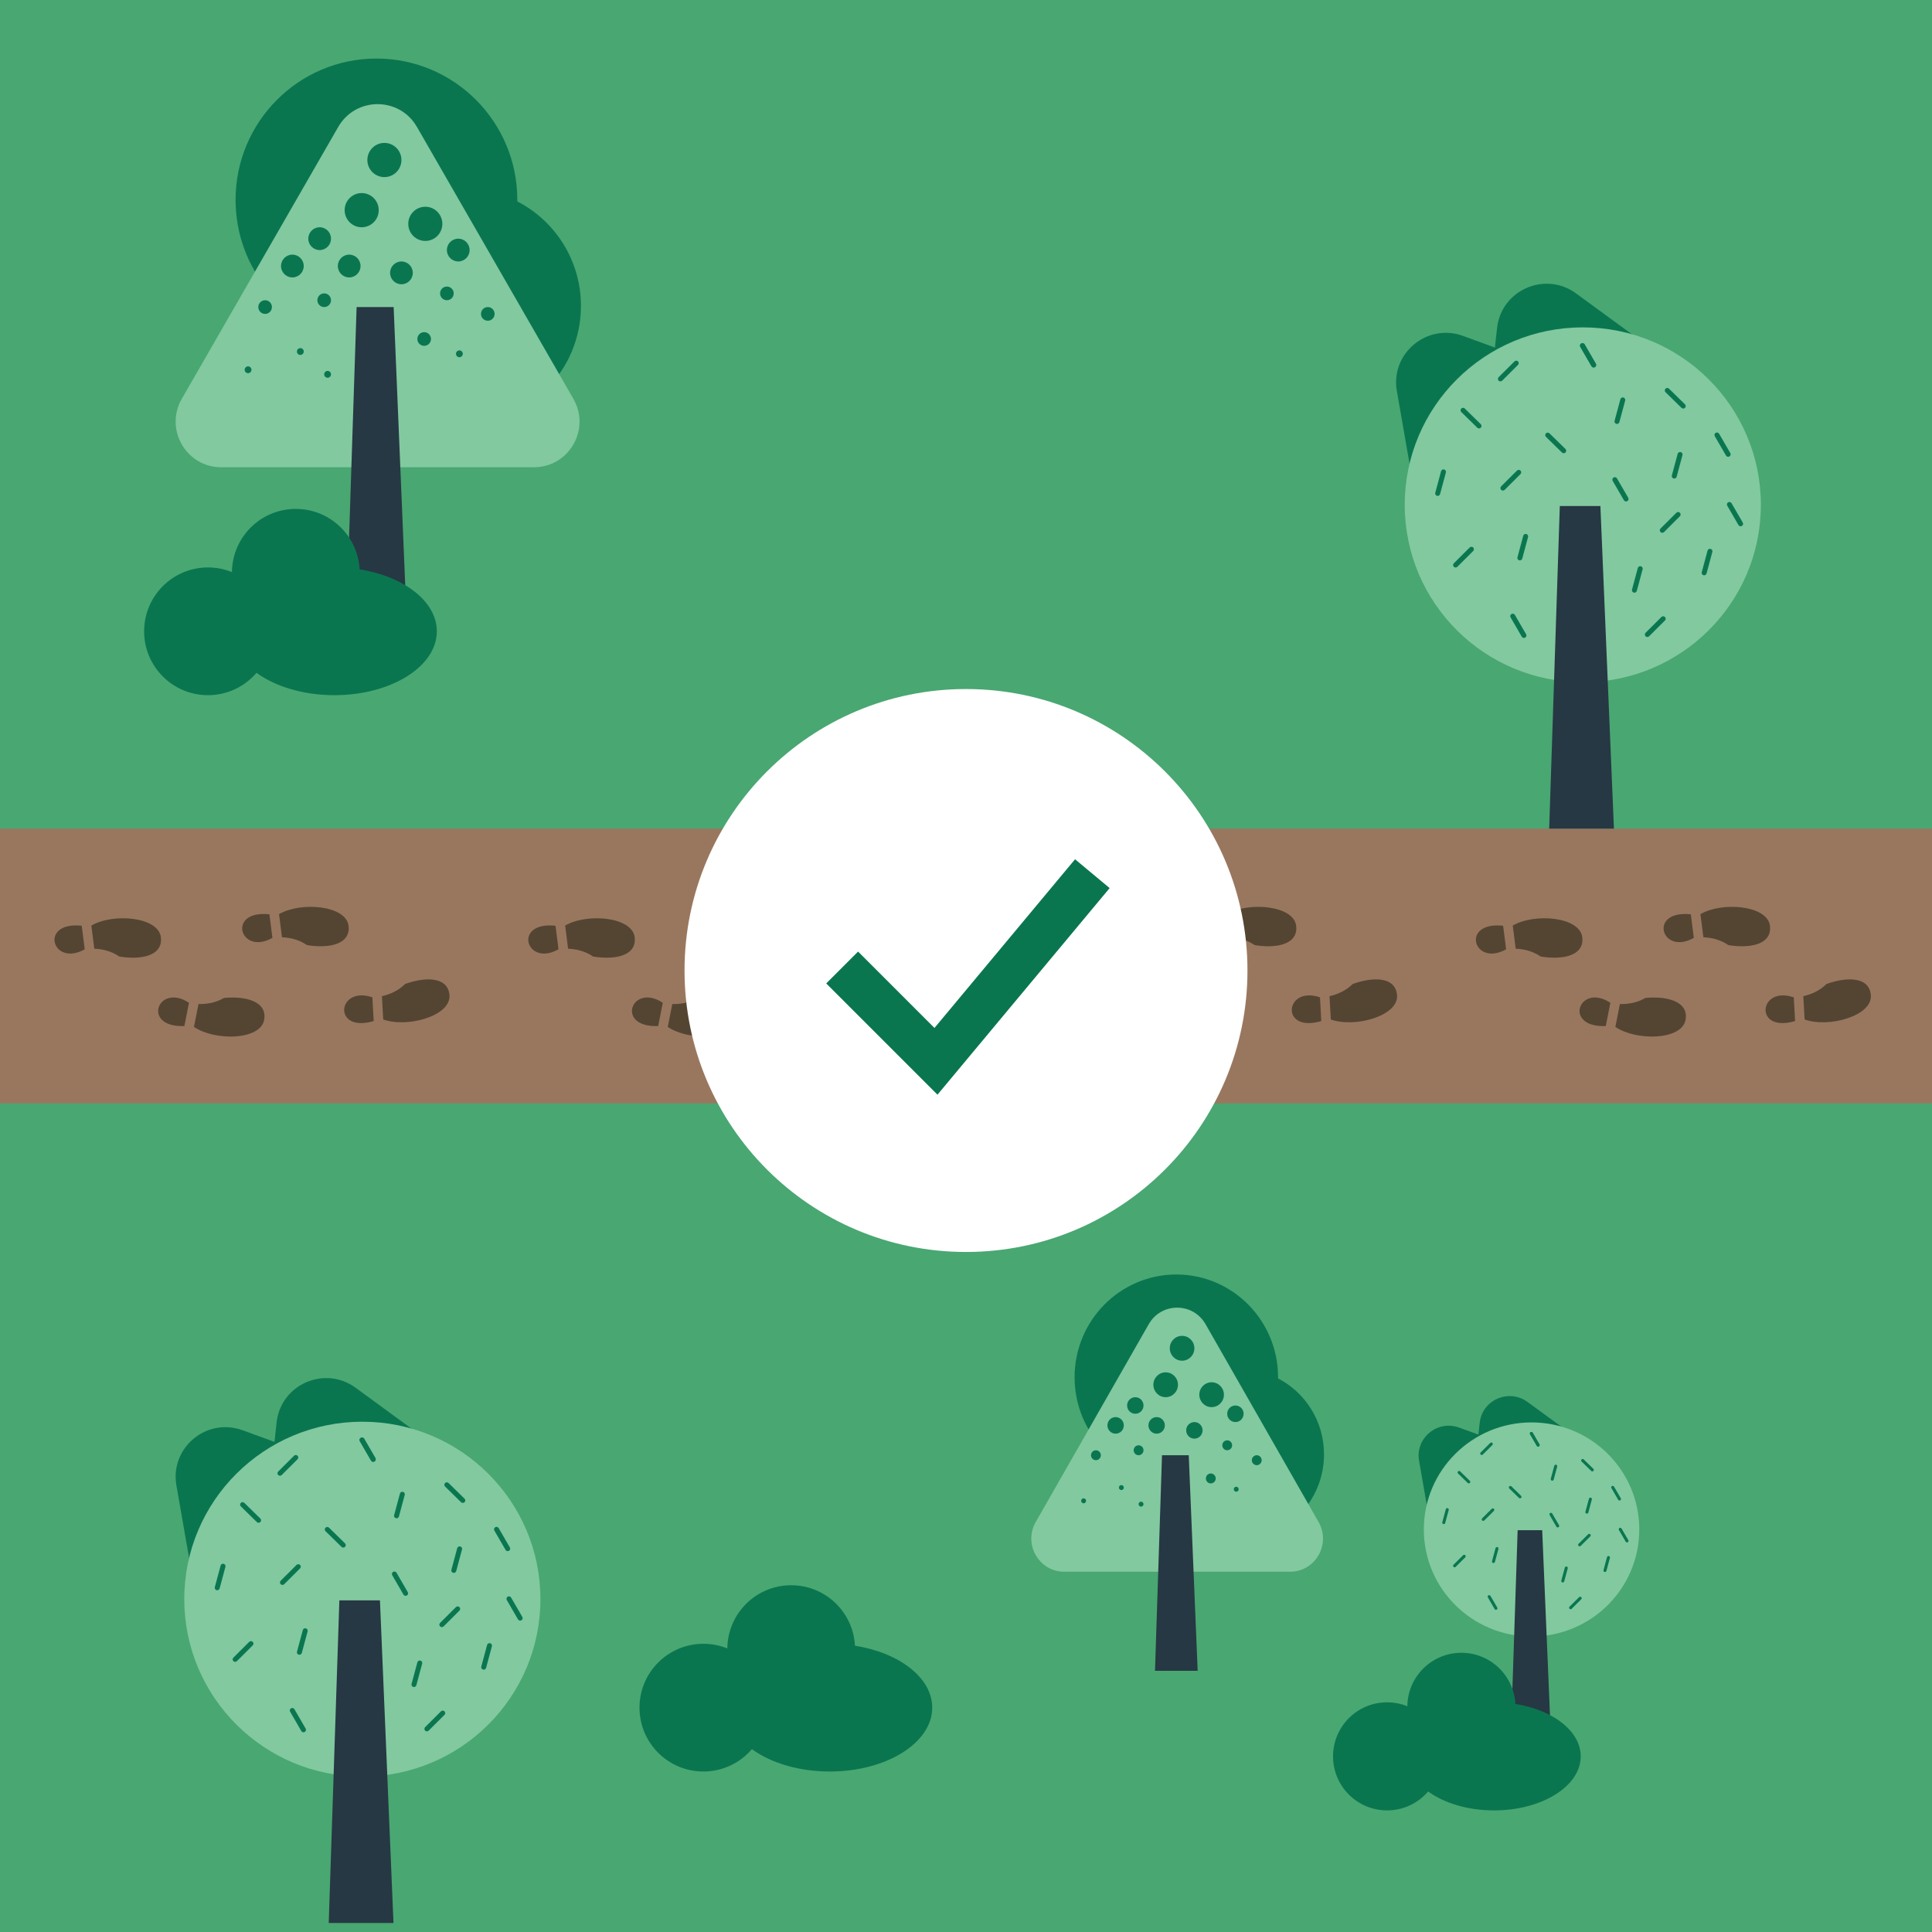
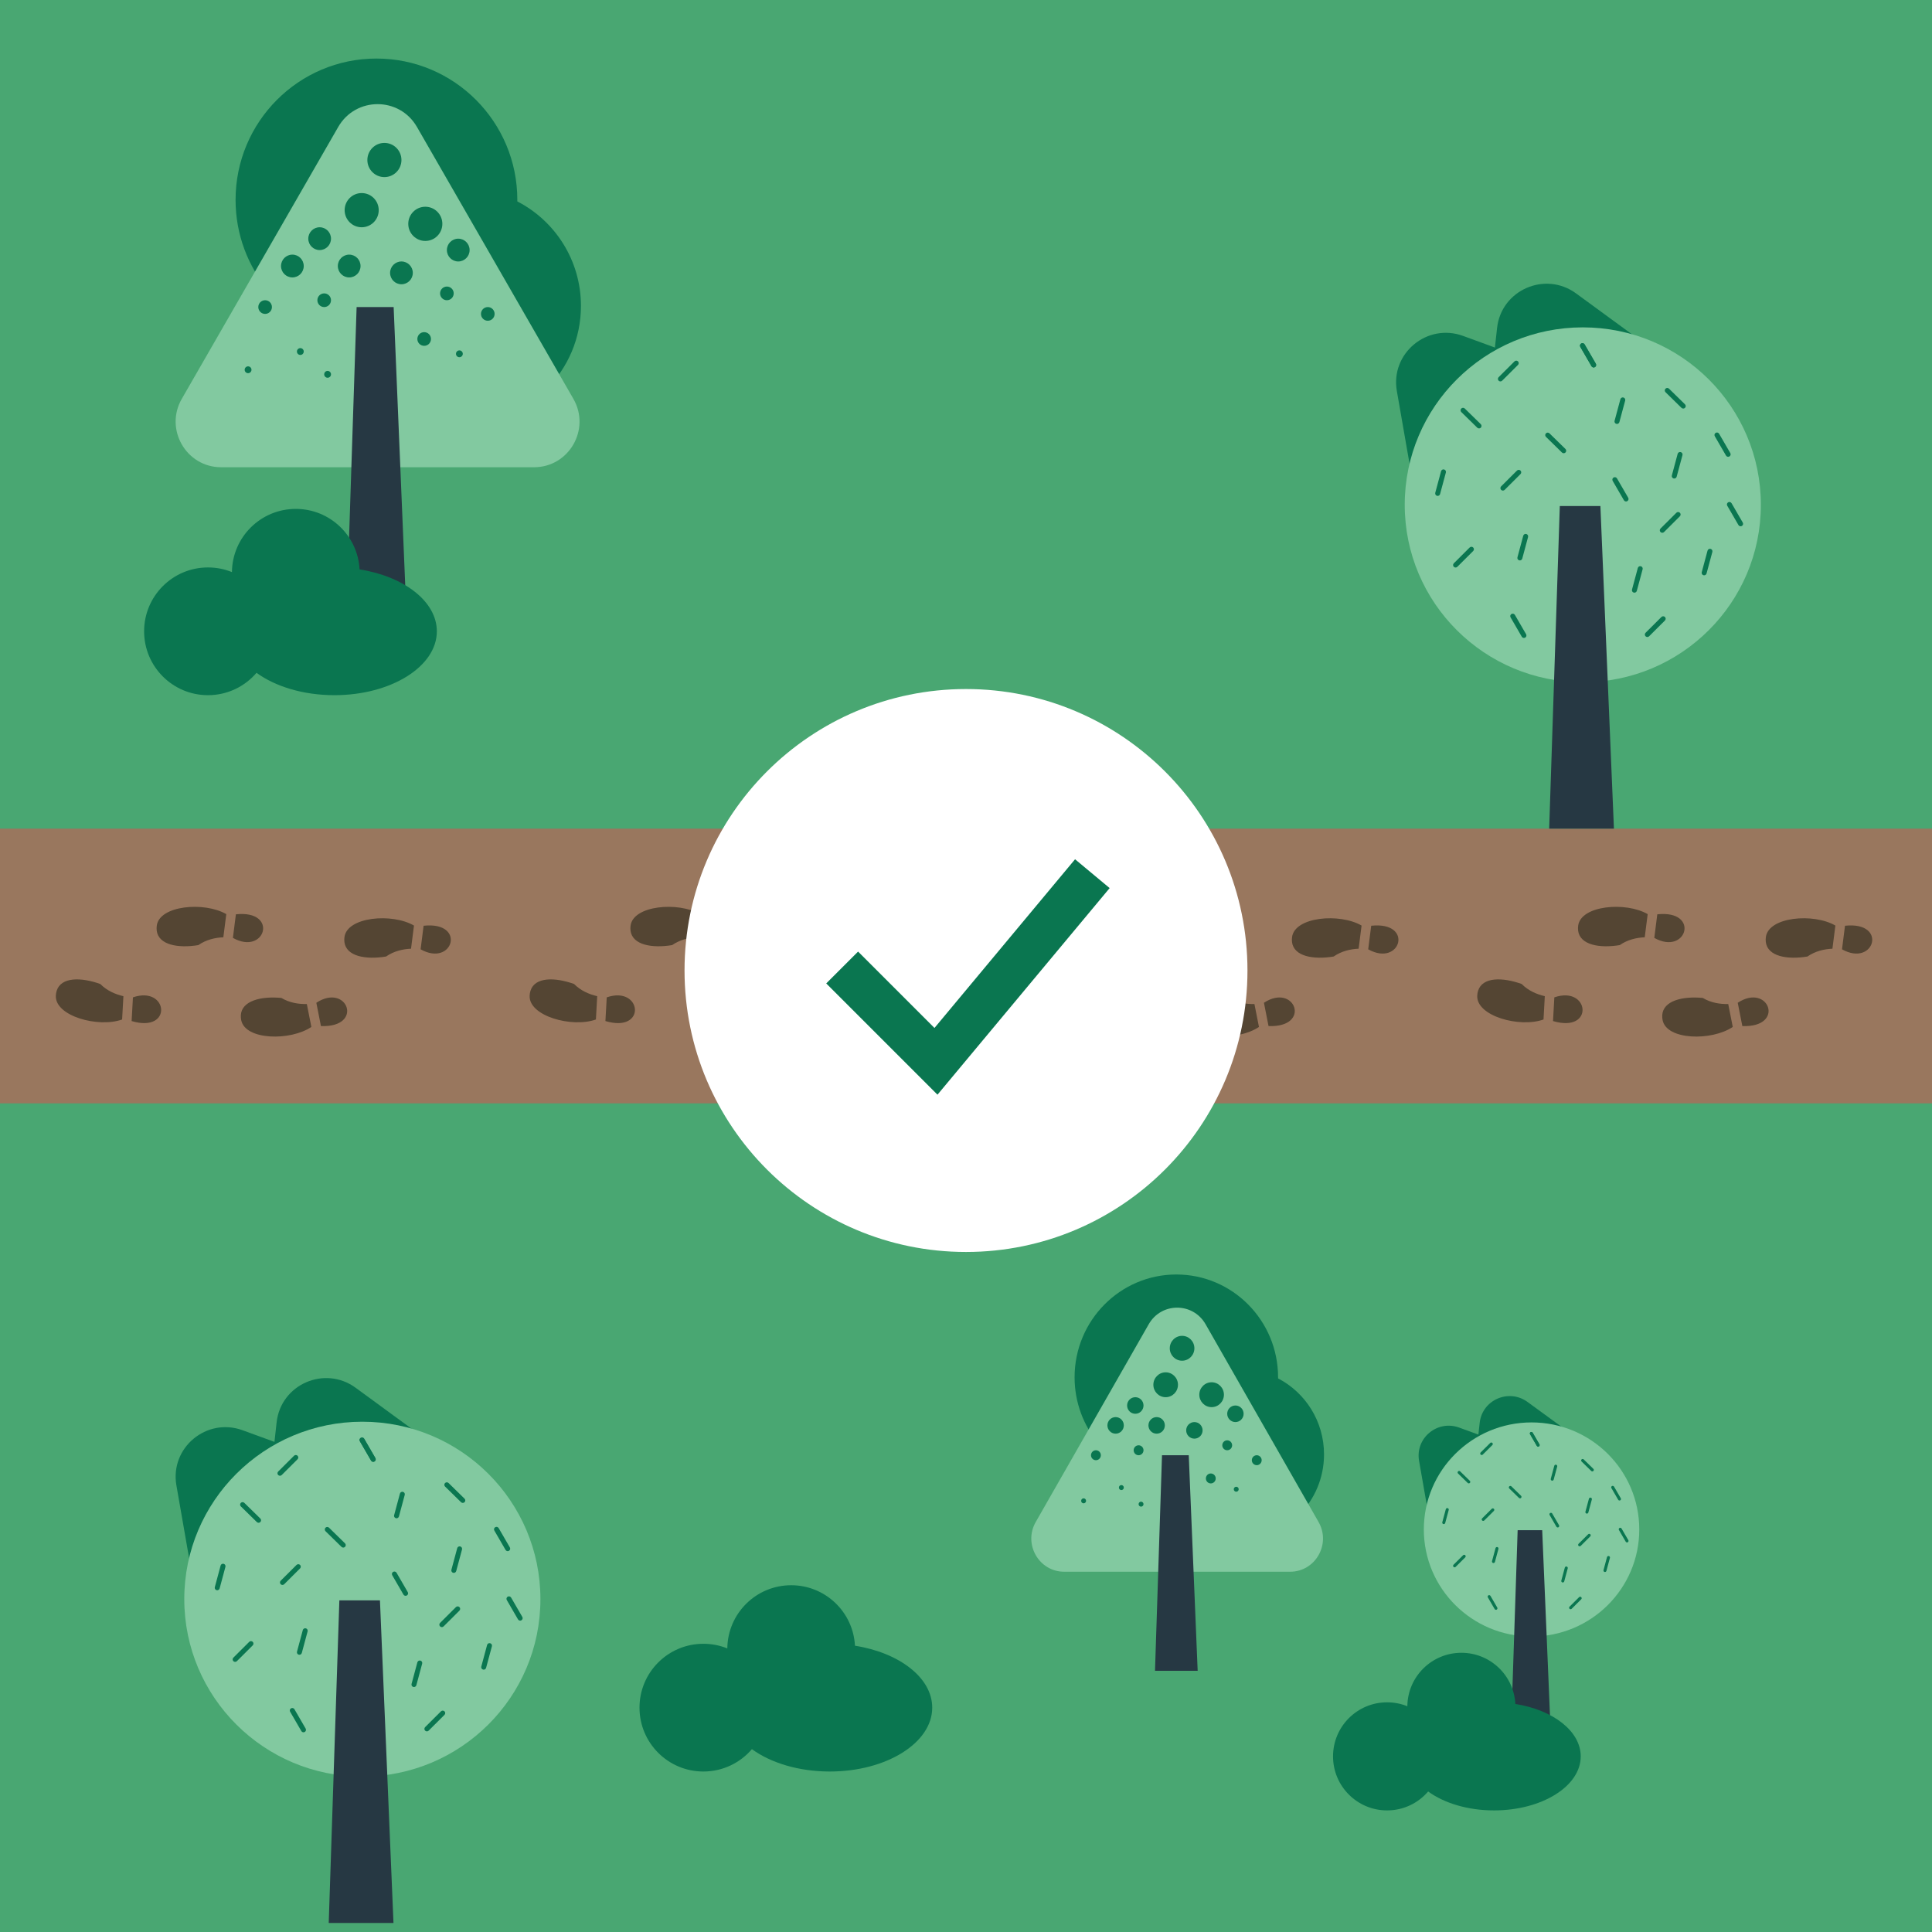
<svg xmlns="http://www.w3.org/2000/svg" width="429" height="429" viewBox="0 0 429 429" fill="none">
  <rect width="429" height="429" fill="#49A772" />
  <rect y="184" width="429" height="61" fill="#99775E" />
  <path d="M78.964 308.151C72.101 303.13 62.358 307.395 61.425 315.827L60.945 320.171L53.874 317.588C45.881 314.667 37.712 321.464 39.17 329.823L44.771 361.916C46.229 370.275 56.221 373.925 62.757 368.487L73.848 359.258L103.219 346.403C111.014 342.991 112.179 332.45 105.317 327.429L78.964 308.151Z" fill="#0A7650" />
  <path d="M120 355.09C120 376.85 102.297 394.489 80.46 394.489C58.623 394.489 40.92 376.85 40.92 355.09C40.92 333.331 58.623 315.692 80.46 315.692C102.297 315.692 120 333.331 120 355.09Z" fill="#82C9A0" />
  <path d="M87.373 427H72.995L75.355 355.366H84.368L87.373 427Z" fill="#263843" />
  <path d="M75.817 327.126C76.774 325.472 79.169 325.472 80.127 327.126C81.085 328.779 79.887 330.845 77.972 330.845C76.056 330.845 74.859 328.779 75.817 327.126Z" fill="#82C9A0" />
  <path d="M98.827 330.089C98.609 329.875 98.606 329.526 98.82 329.309C99.034 329.092 99.385 329.089 99.603 329.303L103.152 332.779C103.37 332.992 103.373 333.341 103.159 333.558C102.945 333.775 102.595 333.778 102.377 333.565L98.827 330.089Z" fill="#0A7650" />
  <path d="M72.283 340.007C72.065 339.794 72.062 339.445 72.276 339.228C72.49 339.011 72.841 339.008 73.058 339.221L76.608 342.697C76.826 342.91 76.829 343.259 76.615 343.476C76.401 343.693 76.051 343.696 75.833 343.483L72.283 340.007Z" fill="#0A7650" />
  <path d="M53.481 334.497C53.263 334.284 53.26 333.935 53.474 333.718C53.688 333.5 54.038 333.497 54.256 333.711L57.806 337.187C58.024 337.4 58.027 337.749 57.813 337.966C57.599 338.183 57.249 338.186 57.031 337.973L53.481 334.497Z" fill="#0A7650" />
  <path d="M65.845 347.49C66.061 347.275 66.411 347.275 66.627 347.49C66.843 347.705 66.843 348.054 66.627 348.269L63.108 351.776C62.892 351.991 62.542 351.991 62.326 351.776C62.11 351.561 62.11 351.212 62.326 350.997L65.845 347.49Z" fill="#0A7650" />
  <path d="M97.919 380.001C98.135 379.786 98.485 379.786 98.701 380.001C98.917 380.216 98.917 380.565 98.701 380.78L95.182 384.287C94.966 384.502 94.616 384.502 94.4 384.287C94.184 384.072 94.184 383.723 94.4 383.508L97.919 380.001Z" fill="#0A7650" />
  <path d="M65.292 323.245C65.508 323.03 65.858 323.03 66.074 323.245C66.29 323.46 66.29 323.809 66.074 324.024L62.555 327.531C62.339 327.746 61.989 327.746 61.773 327.531C61.557 327.316 61.557 326.967 61.773 326.751L65.292 323.245Z" fill="#0A7650" />
  <path d="M88.804 331.653C88.883 331.359 89.186 331.184 89.481 331.263C89.776 331.342 89.951 331.644 89.872 331.938L88.584 336.728C88.505 337.022 88.202 337.197 87.907 337.118C87.612 337.039 87.437 336.737 87.516 336.443L88.804 331.653Z" fill="#0A7650" />
  <path d="M67.237 361.96C67.316 361.666 67.619 361.491 67.914 361.57C68.209 361.649 68.384 361.951 68.305 362.245L67.017 367.035C66.938 367.329 66.635 367.503 66.34 367.425C66.045 367.346 65.87 367.044 65.949 366.75L67.237 361.96Z" fill="#0A7650" />
  <path d="M92.675 369.123C92.754 368.829 93.057 368.655 93.352 368.733C93.647 368.812 93.823 369.114 93.743 369.408L92.455 374.198C92.376 374.492 92.073 374.667 91.778 374.588C91.483 374.509 91.308 374.207 91.387 373.913L92.675 369.123Z" fill="#0A7650" />
  <path d="M101.523 343.775C101.602 343.482 101.905 343.307 102.2 343.386C102.495 343.465 102.671 343.767 102.591 344.061L101.303 348.851C101.224 349.145 100.921 349.319 100.626 349.241C100.331 349.162 100.156 348.86 100.235 348.566L101.523 343.775Z" fill="#0A7650" />
  <path d="M48.988 347.633C49.067 347.339 49.37 347.164 49.665 347.243C49.96 347.322 50.135 347.624 50.056 347.918L48.768 352.708C48.689 353.002 48.386 353.177 48.091 353.098C47.796 353.019 47.621 352.717 47.7 352.423L48.988 347.633Z" fill="#0A7650" />
-   <path d="M108.159 365.266C108.238 364.972 108.541 364.797 108.837 364.876C109.132 364.955 109.307 365.257 109.228 365.551L107.939 370.341C107.86 370.635 107.557 370.81 107.262 370.731C106.967 370.652 106.792 370.35 106.871 370.056L108.159 365.266Z" fill="#0A7650" />
+   <path d="M108.159 365.266C108.238 364.972 108.541 364.797 108.836 364.876C109.132 364.955 109.307 365.257 109.228 365.551L107.939 370.341C107.86 370.635 107.557 370.81 107.262 370.731C106.967 370.652 106.792 370.35 106.871 370.056L108.159 365.266Z" fill="#0A7650" />
  <path d="M112.534 355.292C112.382 355.029 112.472 354.692 112.737 354.539C113.001 354.387 113.34 354.478 113.492 354.741L115.981 359.036C116.134 359.299 116.043 359.636 115.778 359.789C115.514 359.941 115.176 359.851 115.023 359.587L112.534 355.292Z" fill="#0A7650" />
  <path d="M109.769 339.863C109.617 339.6 109.707 339.263 109.972 339.11C110.236 338.958 110.575 339.049 110.727 339.312L113.216 343.607C113.368 343.871 113.278 344.208 113.013 344.36C112.749 344.512 112.411 344.422 112.258 344.158L109.769 339.863Z" fill="#0A7650" />
  <path d="M79.907 320.026C79.754 319.763 79.845 319.426 80.11 319.273C80.374 319.121 80.712 319.211 80.865 319.475L83.354 323.77C83.506 324.033 83.416 324.37 83.151 324.523C82.887 324.675 82.549 324.585 82.396 324.321L79.907 320.026Z" fill="#0A7650" />
  <path d="M79.907 320.026C79.754 319.763 79.845 319.426 80.11 319.273C80.374 319.121 80.712 319.211 80.865 319.475L83.354 323.77C83.506 324.033 83.416 324.37 83.151 324.523C82.887 324.675 82.549 324.585 82.396 324.321L79.907 320.026Z" fill="#0A7650" />
  <path d="M87.096 349.782C86.944 349.518 87.034 349.181 87.299 349.029C87.563 348.877 87.901 348.967 88.054 349.231L90.543 353.526C90.695 353.789 90.605 354.126 90.34 354.278C90.076 354.431 89.737 354.34 89.585 354.077L87.096 349.782Z" fill="#0A7650" />
  <path d="M64.423 380.089C64.27 379.825 64.361 379.488 64.626 379.336C64.89 379.184 65.228 379.274 65.381 379.537L67.87 383.832C68.022 384.096 67.932 384.433 67.667 384.585C67.403 384.737 67.064 384.647 66.912 384.383L64.423 380.089Z" fill="#0A7650" />
  <path d="M55.338 364.572C55.554 364.357 55.904 364.357 56.12 364.572C56.336 364.787 56.336 365.136 56.12 365.351L52.601 368.858C52.385 369.073 52.035 369.073 51.819 368.858C51.603 368.643 51.603 368.294 51.819 368.079L55.338 364.572Z" fill="#0A7650" />
  <path d="M101.237 356.858C101.453 356.642 101.803 356.642 102.019 356.858C102.235 357.073 102.235 357.422 102.019 357.637L98.5 361.144C98.284 361.359 97.934 361.359 97.718 361.144C97.502 360.928 97.502 360.58 97.718 360.364L101.237 356.858Z" fill="#0A7650" />
  <path d="M339.176 311.297C335.024 308.268 329.13 310.841 328.566 315.929L328.275 318.549L323.998 316.991C319.162 315.229 314.221 319.33 315.103 324.372L318.491 343.735C319.373 348.777 325.418 350.98 329.371 347.699L336.081 342.131L353.849 334.375C358.564 332.317 359.269 325.957 355.117 322.928L339.176 311.297Z" fill="#0A7650" />
  <path d="M364 339.617C364 352.744 353.291 363.386 340.081 363.386C326.871 363.386 316.162 352.744 316.162 339.617C316.162 326.489 326.871 315.847 340.081 315.847C353.291 315.847 364 326.489 364 339.617Z" fill="#82C9A0" />
  <path d="M344.263 383H335.565L336.993 339.783H342.445L344.263 383Z" fill="#263843" />
  <path d="M337.272 322.745C337.851 321.748 339.3 321.748 339.879 322.745C340.459 323.742 339.734 324.989 338.575 324.989C337.417 324.989 336.692 323.742 337.272 322.745Z" fill="#82C9A0" />
  <path d="M351.192 324.533C351.06 324.404 351.058 324.194 351.188 324.063C351.317 323.932 351.529 323.93 351.661 324.059L353.808 326.156C353.94 326.284 353.942 326.495 353.812 326.626C353.683 326.757 353.471 326.759 353.339 326.63L351.192 324.533Z" fill="#0A7650" />
  <path d="M335.134 330.517C335.002 330.388 335.001 330.178 335.13 330.047C335.26 329.916 335.471 329.914 335.603 330.042L337.751 332.14C337.882 332.268 337.884 332.479 337.755 332.61C337.625 332.741 337.413 332.742 337.282 332.614L335.134 330.517Z" fill="#0A7650" />
  <path d="M323.76 327.192C323.628 327.064 323.626 326.853 323.756 326.722C323.885 326.591 324.097 326.589 324.229 326.718L326.377 328.815C326.508 328.944 326.51 329.154 326.381 329.285C326.251 329.416 326.039 329.418 325.908 329.289L323.76 327.192Z" fill="#0A7650" />
  <path d="M331.24 335.031C331.37 334.901 331.582 334.901 331.713 335.031C331.843 335.161 331.843 335.372 331.713 335.501L329.584 337.617C329.453 337.747 329.241 337.747 329.111 337.617C328.98 337.487 328.98 337.277 329.111 337.147L331.24 335.031Z" fill="#0A7650" />
  <path d="M350.642 354.645C350.773 354.515 350.985 354.515 351.116 354.645C351.246 354.775 351.246 354.986 351.116 355.115L348.987 357.231C348.856 357.361 348.644 357.361 348.514 357.231C348.383 357.101 348.383 356.891 348.514 356.761L350.642 354.645Z" fill="#0A7650" />
  <path d="M330.905 320.404C331.036 320.274 331.247 320.274 331.378 320.404C331.509 320.534 331.509 320.744 331.378 320.874L329.249 322.99C329.119 323.119 328.907 323.119 328.776 322.99C328.645 322.86 328.645 322.649 328.776 322.519L330.905 320.404Z" fill="#0A7650" />
  <path d="M345.128 325.476C345.176 325.299 345.36 325.194 345.538 325.241C345.717 325.289 345.822 325.471 345.775 325.649L344.995 328.539C344.948 328.716 344.764 328.821 344.586 328.774C344.407 328.726 344.301 328.544 344.349 328.366L345.128 325.476Z" fill="#0A7650" />
  <path d="M332.082 343.761C332.129 343.583 332.313 343.478 332.491 343.526C332.67 343.573 332.776 343.755 332.728 343.933L331.949 346.823C331.901 347 331.717 347.105 331.539 347.058C331.36 347.01 331.255 346.828 331.302 346.651L332.082 343.761Z" fill="#0A7650" />
  <path d="M347.47 348.082C347.518 347.905 347.701 347.8 347.88 347.847C348.058 347.895 348.164 348.077 348.116 348.255L347.337 351.145C347.289 351.322 347.106 351.427 346.927 351.38C346.749 351.332 346.643 351.15 346.691 350.972L347.47 348.082Z" fill="#0A7650" />
  <path d="M352.823 332.79C352.87 332.613 353.054 332.508 353.232 332.555C353.411 332.603 353.517 332.785 353.469 332.962L352.69 335.852C352.642 336.03 352.458 336.135 352.28 336.087C352.101 336.04 351.996 335.858 352.043 335.68L352.823 332.79Z" fill="#0A7650" />
  <path d="M321.042 335.117C321.09 334.94 321.273 334.835 321.452 334.882C321.63 334.93 321.736 335.112 321.688 335.289L320.909 338.179C320.861 338.357 320.678 338.462 320.499 338.414C320.321 338.367 320.215 338.185 320.263 338.007L321.042 335.117Z" fill="#0A7650" />
  <path d="M356.837 345.755C356.885 345.578 357.068 345.473 357.247 345.52C357.425 345.568 357.531 345.75 357.483 345.927L356.704 348.817C356.656 348.995 356.473 349.1 356.294 349.053C356.116 349.005 356.01 348.823 356.058 348.645L356.837 345.755Z" fill="#0A7650" />
  <path d="M359.484 339.738C359.391 339.579 359.446 339.376 359.606 339.284C359.766 339.192 359.971 339.247 360.063 339.406L361.569 341.997C361.661 342.156 361.606 342.359 361.446 342.451C361.286 342.543 361.082 342.488 360.989 342.329L359.484 339.738Z" fill="#0A7650" />
  <path d="M357.811 330.43C357.719 330.271 357.774 330.068 357.934 329.976C358.094 329.884 358.298 329.938 358.391 330.097L359.896 332.689C359.988 332.848 359.934 333.051 359.774 333.143C359.614 333.234 359.409 333.18 359.317 333.021L357.811 330.43Z" fill="#0A7650" />
  <path d="M339.746 318.462C339.654 318.303 339.709 318.1 339.869 318.008C340.029 317.916 340.233 317.971 340.326 318.13L341.831 320.721C341.924 320.88 341.869 321.083 341.709 321.175C341.549 321.267 341.344 321.212 341.252 321.053L339.746 318.462Z" fill="#0A7650" />
  <path d="M339.746 318.462C339.654 318.303 339.709 318.1 339.869 318.008C340.029 317.916 340.233 317.971 340.326 318.13L341.831 320.721C341.924 320.88 341.869 321.083 341.709 321.175C341.549 321.267 341.344 321.212 341.252 321.053L339.746 318.462Z" fill="#0A7650" />
  <path d="M344.095 336.414C344.003 336.255 344.058 336.051 344.218 335.96C344.378 335.868 344.582 335.922 344.675 336.081L346.18 338.672C346.272 338.831 346.218 339.035 346.058 339.127C345.898 339.218 345.693 339.164 345.601 339.005L344.095 336.414Z" fill="#0A7650" />
  <path d="M330.379 354.698C330.287 354.539 330.342 354.336 330.502 354.244C330.662 354.152 330.866 354.207 330.959 354.366L332.464 356.957C332.557 357.116 332.502 357.319 332.342 357.411C332.182 357.503 331.977 357.448 331.885 357.289L330.379 354.698Z" fill="#0A7650" />
-   <path d="M324.883 345.337C325.014 345.207 325.226 345.207 325.357 345.337C325.487 345.467 325.487 345.677 325.357 345.807L323.228 347.923C323.097 348.052 322.885 348.052 322.754 347.923C322.624 347.793 322.624 347.582 322.754 347.452L324.883 345.337Z" fill="#0A7650" />
+   <path d="M324.883 345.337C325.014 345.207 325.226 345.207 325.357 345.337C325.487 345.467 325.487 345.677 325.357 345.807L323.228 347.923C323.097 348.052 322.885 348.052 322.754 347.923C322.624 347.793 322.624 347.582 322.754 347.453L324.883 345.337Z" fill="#0A7650" />
  <path d="M352.65 340.683C352.78 340.553 352.992 340.553 353.123 340.683C353.253 340.813 353.253 341.023 353.123 341.153L350.994 343.268C350.863 343.398 350.651 343.398 350.521 343.268C350.39 343.139 350.39 342.928 350.521 342.798L352.65 340.683Z" fill="#0A7650" />
  <path d="M349.964 65.15C343.101 60.13 333.357 64.395 332.425 72.827L331.945 77.171L324.874 74.588C316.881 71.667 308.712 78.464 310.17 86.823L315.771 118.916C317.229 127.275 327.221 130.925 333.757 125.487L344.848 116.258L374.219 103.403C382.014 99.991 383.179 89.45 376.317 84.429L349.964 65.15Z" fill="#0A7650" />
  <path d="M391 112.09C391 133.85 373.297 151.489 351.46 151.489C329.623 151.489 311.92 133.85 311.92 112.09C311.92 90.331 329.623 72.692 351.46 72.692C373.297 72.692 391 90.331 391 112.09Z" fill="#82C9A0" />
  <path d="M358.373 184H343.995L346.355 112.366H355.368L358.373 184Z" fill="#263843" />
  <path d="M346.817 84.126C347.774 82.472 350.169 82.472 351.127 84.126C352.085 85.779 350.887 87.845 348.972 87.845C347.056 87.845 345.859 85.779 346.817 84.126Z" fill="#82C9A0" />
  <path d="M369.827 87.089C369.609 86.875 369.606 86.526 369.82 86.309C370.035 86.092 370.385 86.089 370.602 86.302L374.152 89.778C374.37 89.992 374.373 90.341 374.159 90.558C373.945 90.775 373.595 90.778 373.377 90.565L369.827 87.089Z" fill="#0A7650" />
  <path d="M343.283 97.007C343.065 96.794 343.062 96.445 343.276 96.228C343.49 96.011 343.84 96.008 344.058 96.221L347.608 99.697C347.826 99.91 347.829 100.259 347.615 100.476C347.401 100.693 347.051 100.696 346.833 100.483L343.283 97.007Z" fill="#0A7650" />
  <path d="M324.481 91.497C324.263 91.284 324.26 90.935 324.474 90.718C324.688 90.501 325.038 90.498 325.256 90.711L328.806 94.187C329.024 94.4 329.027 94.749 328.813 94.966C328.599 95.183 328.249 95.186 328.031 94.973L324.481 91.497Z" fill="#0A7650" />
  <path d="M336.845 104.49C337.061 104.275 337.411 104.275 337.627 104.49C337.843 104.705 337.843 105.054 337.627 105.269L334.108 108.776C333.892 108.991 333.542 108.991 333.326 108.776C333.11 108.561 333.11 108.212 333.326 107.997L336.845 104.49Z" fill="#0A7650" />
  <path d="M368.919 137.001C369.135 136.786 369.485 136.786 369.701 137.001C369.917 137.216 369.917 137.565 369.701 137.78L366.182 141.287C365.966 141.502 365.616 141.502 365.4 141.287C365.184 141.072 365.184 140.723 365.4 140.508L368.919 137.001Z" fill="#0A7650" />
  <path d="M336.292 80.245C336.508 80.029 336.858 80.029 337.074 80.245C337.29 80.46 337.29 80.809 337.074 81.024L333.555 84.531C333.339 84.746 332.989 84.746 332.773 84.531C332.557 84.316 332.557 83.967 332.773 83.751L336.292 80.245Z" fill="#0A7650" />
  <path d="M359.804 88.653C359.883 88.359 360.186 88.184 360.481 88.263C360.776 88.342 360.951 88.644 360.872 88.938L359.584 93.728C359.505 94.022 359.202 94.197 358.907 94.118C358.612 94.039 358.437 93.737 358.516 93.443L359.804 88.653Z" fill="#0A7650" />
  <path d="M338.237 118.96C338.316 118.666 338.619 118.491 338.914 118.57C339.209 118.649 339.384 118.951 339.305 119.245L338.017 124.035C337.938 124.329 337.635 124.503 337.34 124.425C337.045 124.346 336.87 124.044 336.949 123.75L338.237 118.96Z" fill="#0A7650" />
  <path d="M363.675 126.123C363.754 125.829 364.057 125.655 364.352 125.733C364.647 125.812 364.822 126.114 364.743 126.408L363.455 131.198C363.376 131.492 363.073 131.667 362.778 131.588C362.483 131.509 362.308 131.207 362.387 130.913L363.675 126.123Z" fill="#0A7650" />
  <path d="M372.523 100.775C372.602 100.482 372.905 100.307 373.2 100.386C373.495 100.465 373.671 100.767 373.591 101.061L372.303 105.851C372.224 106.145 371.921 106.319 371.626 106.241C371.331 106.162 371.156 105.86 371.235 105.566L372.523 100.775Z" fill="#0A7650" />
  <path d="M319.988 104.633C320.067 104.339 320.37 104.164 320.665 104.243C320.96 104.322 321.135 104.624 321.056 104.918L319.768 109.708C319.689 110.002 319.386 110.177 319.091 110.098C318.796 110.019 318.621 109.717 318.7 109.423L319.988 104.633Z" fill="#0A7650" />
-   <path d="M379.159 122.266C379.238 121.972 379.541 121.797 379.837 121.876C380.132 121.955 380.307 122.257 380.228 122.551L378.939 127.341C378.86 127.635 378.557 127.81 378.262 127.731C377.967 127.652 377.792 127.35 377.871 127.056L379.159 122.266Z" fill="#0A7650" />
+   <path d="M379.159 122.266C379.238 121.972 379.541 121.797 379.836 121.876C380.132 121.955 380.307 122.257 380.228 122.551L378.939 127.341C378.86 127.635 378.557 127.81 378.262 127.731C377.967 127.652 377.792 127.35 377.871 127.056L379.159 122.266Z" fill="#0A7650" />
  <path d="M383.534 112.292C383.382 112.029 383.472 111.692 383.737 111.539C384.001 111.387 384.34 111.478 384.492 111.741L386.981 116.036C387.134 116.299 387.043 116.636 386.778 116.789C386.514 116.941 386.176 116.851 386.023 116.587L383.534 112.292Z" fill="#0A7650" />
  <path d="M380.769 96.863C380.617 96.6 380.707 96.263 380.972 96.111C381.236 95.958 381.575 96.049 381.727 96.312L384.216 100.607C384.368 100.871 384.278 101.208 384.013 101.36C383.749 101.512 383.411 101.422 383.258 101.158L380.769 96.863Z" fill="#0A7650" />
  <path d="M350.907 77.026C350.755 76.763 350.845 76.425 351.11 76.273C351.374 76.121 351.712 76.212 351.865 76.475L354.354 80.77C354.506 81.034 354.416 81.371 354.151 81.523C353.887 81.675 353.548 81.585 353.396 81.321L350.907 77.026Z" fill="#0A7650" />
  <path d="M350.907 77.026C350.755 76.763 350.845 76.425 351.11 76.273C351.374 76.121 351.712 76.212 351.865 76.475L354.354 80.77C354.506 81.034 354.416 81.371 354.151 81.523C353.887 81.675 353.548 81.585 353.396 81.321L350.907 77.026Z" fill="#0A7650" />
  <path d="M358.096 106.782C357.944 106.518 358.034 106.181 358.299 106.029C358.563 105.877 358.901 105.967 359.054 106.231L361.543 110.526C361.695 110.789 361.605 111.126 361.34 111.278C361.076 111.431 360.738 111.34 360.585 111.077L358.096 106.782Z" fill="#0A7650" />
  <path d="M335.423 137.089C335.27 136.825 335.361 136.488 335.626 136.336C335.89 136.184 336.228 136.274 336.381 136.537L338.869 140.832C339.022 141.096 338.932 141.433 338.667 141.585C338.403 141.737 338.064 141.647 337.912 141.383L335.423 137.089Z" fill="#0A7650" />
  <path d="M326.338 121.572C326.554 121.357 326.904 121.357 327.12 121.572C327.336 121.787 327.336 122.136 327.12 122.351L323.601 125.858C323.385 126.073 323.035 126.073 322.819 125.858C322.603 125.643 322.603 125.294 322.819 125.079L326.338 121.572Z" fill="#0A7650" />
  <path d="M372.237 113.858C372.453 113.642 372.803 113.642 373.019 113.858C373.235 114.073 373.235 114.422 373.019 114.637L369.5 118.144C369.284 118.359 368.934 118.359 368.718 118.144C368.502 117.928 368.502 117.58 368.718 117.364L372.237 113.858Z" fill="#0A7650" />
  <path d="M283.796 306.072C283.797 305.991 283.797 305.91 283.797 305.828C283.797 293.221 273.682 283 261.205 283C248.727 283 238.612 293.221 238.612 305.828C238.612 317.065 246.646 326.405 257.226 328.304C259.513 336.169 266.71 341.912 275.234 341.912C285.598 341.912 294 333.422 294 322.95C294 315.594 289.855 309.216 283.796 306.072Z" fill="#0A7650" />
  <path d="M255.075 294.046C257.88 289.137 264.893 289.137 267.698 294.046L292.786 337.954C295.591 342.863 292.085 349 286.475 349H261.387H236.299C230.689 349 227.182 342.863 229.987 337.954L255.075 294.046Z" fill="#82C9A0" />
  <path d="M265.942 371H256.468L258.023 323.134H263.962L265.942 371Z" fill="#263843" />
  <path d="M261.569 307.485C261.569 309.01 260.345 310.247 258.836 310.247C257.327 310.247 256.103 309.01 256.103 307.485C256.103 305.96 257.327 304.724 258.836 304.724C260.345 304.724 261.569 305.96 261.569 307.485Z" fill="#0A7650" />
  <path d="M265.213 299.385C265.213 300.91 263.989 302.146 262.48 302.146C260.971 302.146 259.747 300.91 259.747 299.385C259.747 297.86 260.971 296.623 262.48 296.623C263.989 296.623 265.213 297.86 265.213 299.385Z" fill="#0A7650" />
  <path d="M271.772 309.695C271.772 311.22 270.548 312.456 269.039 312.456C267.53 312.456 266.306 311.22 266.306 309.695C266.306 308.169 267.53 306.933 269.039 306.933C270.548 306.933 271.772 308.169 271.772 309.695Z" fill="#0A7650" />
  <path d="M253.917 312.088C253.917 313.105 253.101 313.929 252.095 313.929C251.089 313.929 250.273 313.105 250.273 312.088C250.273 311.071 251.089 310.247 252.095 310.247C253.101 310.247 253.917 311.071 253.917 312.088Z" fill="#0A7650" />
  <path d="M258.654 316.506C258.654 317.523 257.838 318.347 256.832 318.347C255.826 318.347 255.01 317.523 255.01 316.506C255.01 315.49 255.826 314.665 256.832 314.665C257.838 314.665 258.654 315.49 258.654 316.506Z" fill="#0A7650" />
  <path d="M267.035 317.611C267.035 318.628 266.219 319.452 265.213 319.452C264.207 319.452 263.391 318.628 263.391 317.611C263.391 316.594 264.207 315.77 265.213 315.77C266.219 315.77 267.035 316.594 267.035 317.611Z" fill="#0A7650" />
  <path d="M276.145 313.929C276.145 314.946 275.329 315.77 274.323 315.77C273.317 315.77 272.501 314.946 272.501 313.929C272.501 312.912 273.317 312.088 274.323 312.088C275.329 312.088 276.145 312.912 276.145 313.929Z" fill="#0A7650" />
  <path d="M249.544 316.506C249.544 317.523 248.728 318.347 247.722 318.347C246.716 318.347 245.9 317.523 245.9 316.506C245.9 315.49 246.716 314.665 247.722 314.665C248.728 314.665 249.544 315.49 249.544 316.506Z" fill="#0A7650" />
  <path d="M253.917 322.029C253.917 322.639 253.427 323.134 252.824 323.134C252.22 323.134 251.73 322.639 251.73 322.029C251.73 321.419 252.22 320.925 252.824 320.925C253.427 320.925 253.917 321.419 253.917 322.029Z" fill="#0A7650" />
  <path d="M273.594 320.925C273.594 321.535 273.105 322.029 272.501 322.029C271.897 322.029 271.408 321.535 271.408 320.925C271.408 320.315 271.897 319.82 272.501 319.82C273.105 319.82 273.594 320.315 273.594 320.925Z" fill="#0A7650" />
  <path d="M269.95 328.289C269.95 328.899 269.461 329.393 268.857 329.393C268.253 329.393 267.764 328.899 267.764 328.289C267.764 327.679 268.253 327.184 268.857 327.184C269.461 327.184 269.95 327.679 269.95 328.289Z" fill="#0A7650" />
  <path d="M244.443 323.134C244.443 323.744 243.953 324.238 243.349 324.238C242.746 324.238 242.256 323.744 242.256 323.134C242.256 322.524 242.746 322.029 243.349 322.029C243.953 322.029 244.443 322.524 244.443 323.134Z" fill="#0A7650" />
  <path d="M280.153 324.238C280.153 324.849 279.664 325.343 279.06 325.343C278.456 325.343 277.967 324.849 277.967 324.238C277.967 323.628 278.456 323.134 279.06 323.134C279.664 323.134 280.153 323.628 280.153 324.238Z" fill="#0A7650" />
  <path d="M241.163 333.259C241.163 333.564 240.918 333.812 240.616 333.812C240.315 333.812 240.07 333.564 240.07 333.259C240.07 332.954 240.315 332.707 240.616 332.707C240.918 332.707 241.163 332.954 241.163 333.259Z" fill="#0A7650" />
  <path d="M253.917 333.996C253.917 334.301 253.672 334.548 253.37 334.548C253.068 334.548 252.824 334.301 252.824 333.996C252.824 333.691 253.068 333.444 253.37 333.444C253.672 333.444 253.917 333.691 253.917 333.996Z" fill="#0A7650" />
  <path d="M249.544 330.314C249.544 330.619 249.299 330.866 248.997 330.866C248.696 330.866 248.451 330.619 248.451 330.314C248.451 330.009 248.696 329.762 248.997 329.762C249.299 329.762 249.544 330.009 249.544 330.314Z" fill="#0A7650" />
  <path d="M275.052 330.682C275.052 330.987 274.807 331.234 274.505 331.234C274.203 331.234 273.958 330.987 273.958 330.682C273.958 330.377 274.203 330.13 274.505 330.13C274.807 330.13 275.052 330.377 275.052 330.682Z" fill="#0A7650" />
  <path d="M114.871 44.723C114.872 44.612 114.873 44.501 114.873 44.389C114.873 27.053 100.867 13 83.591 13C66.315 13 52.309 27.053 52.309 44.389C52.309 59.839 63.433 72.681 78.082 75.293C81.249 86.108 91.213 94.004 103.016 94.004C117.367 94.004 129 82.331 129 67.931C129 57.816 123.26 49.047 114.871 44.723Z" fill="#0A7650" />
  <path d="M75.104 28.188C78.988 21.438 88.698 21.438 92.582 28.188L127.32 88.562C131.204 95.312 126.349 103.75 118.581 103.75H83.843H49.106C41.338 103.75 36.483 95.312 40.367 88.562L75.104 28.188Z" fill="#82C9A0" />
  <path d="M90.15 134H77.032L79.186 68.184H87.409L90.15 134Z" fill="#263843" />
  <path d="M84.096 46.667C84.096 48.764 82.401 50.464 80.311 50.464C78.222 50.464 76.527 48.764 76.527 46.667C76.527 44.57 78.222 42.87 80.311 42.87C82.401 42.87 84.096 44.57 84.096 46.667Z" fill="#0A7650" />
  <path d="M89.141 35.529C89.141 37.626 87.447 39.326 85.357 39.326C83.267 39.326 81.573 37.626 81.573 35.529C81.573 33.432 83.267 31.732 85.357 31.732C87.447 31.732 89.141 33.432 89.141 35.529Z" fill="#0A7650" />
  <path d="M98.223 49.705C98.223 51.802 96.529 53.502 94.439 53.502C92.349 53.502 90.655 51.802 90.655 49.705C90.655 47.608 92.349 45.908 94.439 45.908C96.529 45.908 98.223 47.608 98.223 49.705Z" fill="#0A7650" />
  <path d="M73.5 52.996C73.5 54.394 72.371 55.527 70.977 55.527C69.584 55.527 68.455 54.394 68.455 52.996C68.455 51.598 69.584 50.464 70.977 50.464C72.371 50.464 73.5 51.598 73.5 52.996Z" fill="#0A7650" />
  <path d="M80.059 59.071C80.059 60.469 78.93 61.602 77.537 61.602C76.143 61.602 75.014 60.469 75.014 59.071C75.014 57.673 76.143 56.54 77.537 56.54C78.93 56.54 80.059 57.673 80.059 59.071Z" fill="#0A7650" />
  <path d="M91.664 60.59C91.664 61.988 90.534 63.121 89.141 63.121C87.748 63.121 86.618 61.988 86.618 60.59C86.618 59.192 87.748 58.059 89.141 58.059C90.534 58.059 91.664 59.192 91.664 60.59Z" fill="#0A7650" />
  <path d="M104.277 55.527C104.277 56.925 103.148 58.059 101.755 58.059C100.361 58.059 99.232 56.925 99.232 55.527C99.232 54.129 100.361 52.996 101.755 52.996C103.148 52.996 104.277 54.129 104.277 55.527Z" fill="#0A7650" />
  <path d="M67.446 59.071C67.446 60.469 66.316 61.602 64.923 61.602C63.53 61.602 62.4 60.469 62.4 59.071C62.4 57.673 63.53 56.54 64.923 56.54C66.316 56.54 67.446 57.673 67.446 59.071Z" fill="#0A7650" />
-   <path d="M73.5 66.665C73.5 67.504 72.823 68.184 71.987 68.184C71.151 68.184 70.473 67.504 70.473 66.665C70.473 65.826 71.151 65.147 71.987 65.147C72.823 65.147 73.5 65.826 73.5 66.665Z" fill="#0A7650" />
-   <path d="M100.746 65.147C100.746 65.985 100.068 66.665 99.232 66.665C98.396 66.665 97.718 65.985 97.718 65.147C97.718 64.308 98.396 63.628 99.232 63.628C100.068 63.628 100.746 64.308 100.746 65.147Z" fill="#0A7650" />
+   <path d="M73.5 66.665C73.5 67.504 72.823 68.184 71.987 68.184C71.151 68.184 70.473 67.504 70.473 66.665C70.473 65.826 71.151 65.146 71.987 65.146C72.823 65.146 73.5 65.826 73.5 66.665Z" fill="#0A7650" />
+   <path d="M100.746 65.146C100.746 65.985 100.068 66.665 99.232 66.665C98.396 66.665 97.718 65.985 97.718 65.146C97.718 64.308 98.396 63.628 99.232 63.628C100.068 63.628 100.746 64.308 100.746 65.146Z" fill="#0A7650" />
  <path d="M95.7 75.272C95.7 76.111 95.022 76.791 94.186 76.791C93.35 76.791 92.673 76.111 92.673 75.272C92.673 74.433 93.35 73.753 94.186 73.753C95.022 73.753 95.7 74.433 95.7 75.272Z" fill="#0A7650" />
  <path d="M60.382 68.184C60.382 69.023 59.704 69.703 58.868 69.703C58.032 69.703 57.355 69.023 57.355 68.184C57.355 67.345 58.032 66.665 58.868 66.665C59.704 66.665 60.382 67.345 60.382 68.184Z" fill="#0A7650" />
  <path d="M109.827 69.703C109.827 70.542 109.15 71.222 108.314 71.222C107.478 71.222 106.8 70.542 106.8 69.703C106.8 68.864 107.478 68.184 108.314 68.184C109.15 68.184 109.827 68.864 109.827 69.703Z" fill="#0A7650" />
  <path d="M55.841 82.107C55.841 82.526 55.502 82.866 55.084 82.866C54.666 82.866 54.328 82.526 54.328 82.107C54.328 81.687 54.666 81.347 55.084 81.347C55.502 81.347 55.841 81.687 55.841 82.107Z" fill="#0A7650" />
  <path d="M73.5 83.119C73.5 83.539 73.161 83.879 72.743 83.879C72.325 83.879 71.987 83.539 71.987 83.119C71.987 82.7 72.325 82.36 72.743 82.36C73.161 82.36 73.5 82.7 73.5 83.119Z" fill="#0A7650" />
  <path d="M67.446 78.056C67.446 78.476 67.107 78.816 66.689 78.816C66.271 78.816 65.932 78.476 65.932 78.056C65.932 77.637 66.271 77.297 66.689 77.297C67.107 77.297 67.446 77.637 67.446 78.056Z" fill="#0A7650" />
  <path d="M102.764 78.563C102.764 78.982 102.425 79.322 102.007 79.322C101.589 79.322 101.25 78.982 101.25 78.563C101.25 78.143 101.589 77.803 102.007 77.803C102.425 77.803 102.764 78.143 102.764 78.563Z" fill="#0A7650" />
  <path fill-rule="evenodd" clip-rule="evenodd" d="M336.484 378.365C336.154 372.033 330.915 367 324.5 367C317.915 367 312.569 372.304 312.501 378.873C311.111 378.31 309.592 378 308 378C301.373 378 296 383.373 296 390C296 396.627 301.373 402 308 402C311.65 402 314.919 400.371 317.12 397.799C320.651 400.371 325.895 402 331.75 402C342.381 402 351 396.627 351 390C351 384.391 344.826 379.68 336.484 378.365Z" fill="#0A7650" />
  <path fill-rule="evenodd" clip-rule="evenodd" d="M79.844 126.432C79.454 118.948 73.263 113 65.682 113C57.9 113 51.582 119.268 51.501 127.031C49.858 126.366 48.063 126 46.182 126C38.349 126 32 132.349 32 140.182C32 148.014 38.349 154.364 46.182 154.364C50.495 154.364 54.359 152.438 56.96 149.399C61.133 152.438 67.331 154.364 74.25 154.364C86.814 154.364 97 148.014 97 140.182C97 133.553 89.704 127.986 79.844 126.432Z" fill="#0A7650" />
  <path fill-rule="evenodd" clip-rule="evenodd" d="M189.844 365.432C189.454 357.948 183.263 352 175.682 352C167.9 352 161.582 358.268 161.501 366.031C159.858 365.366 158.063 365 156.182 365C148.349 365 142 371.349 142 379.182C142 387.014 148.349 393.364 156.182 393.364C160.495 393.364 164.359 391.438 166.96 388.399C171.133 391.438 177.331 393.364 184.25 393.364C196.814 393.364 207 387.014 207 379.182C207 372.553 199.704 366.986 189.844 365.432Z" fill="#0A7650" />
-   <path d="M77.41 206.631C77.017 209.84 72.631 210.599 68.164 209.859C66.406 208.639 64.411 208.201 62.615 208.124L61.96 202.983C66.823 200.159 76.821 201.028 77.398 205.555C77.446 205.912 77.449 206.273 77.407 206.631L77.41 206.631ZM60.492 208.257L59.827 203.023C50.224 201.997 53.276 212.312 60.492 208.257ZM35.73 209.168C35.772 208.811 35.769 208.449 35.721 208.092C35.144 203.565 25.146 202.696 20.283 205.52L20.938 210.661C22.734 210.738 24.728 211.177 26.487 212.396C30.954 213.137 35.34 212.377 35.733 209.168L35.73 209.168ZM18.812 210.794L18.147 205.561C8.547 204.537 11.598 214.851 18.813 210.792L18.812 210.794ZM58.731 225.445C58.56 222.217 54.236 221.16 49.73 221.591C47.893 222.686 45.872 222.987 44.076 222.942L43.068 228.03C47.727 231.18 57.761 230.998 58.646 226.521C58.718 226.168 58.746 225.808 58.729 225.448L58.731 225.445ZM41.964 222.665C35.043 218.124 31.293 228.206 40.943 227.838L41.964 222.665ZM99.619 219.998C98.651 216.914 94.207 216.966 89.947 218.492C88.439 220.01 86.55 220.798 84.804 221.202L85.092 226.377C90.382 228.28 100.064 225.62 99.806 221.061C99.789 220.701 99.727 220.345 99.622 220.001L99.619 219.998ZM82.689 221.461C74.858 218.776 73.723 229.474 82.982 226.727L82.688 221.462L82.689 221.461Z" fill="#544533" />
-   <path d="M182.617 206.631C182.224 209.84 177.838 210.599 173.371 209.859C171.613 208.639 169.618 208.201 167.822 208.124L167.167 202.983C172.03 200.159 182.028 201.028 182.605 205.555C182.653 205.912 182.656 206.273 182.614 206.631L182.617 206.631ZM165.699 208.257L165.034 203.023C155.431 201.997 158.483 212.312 165.699 208.257ZM140.937 209.168C140.979 208.811 140.976 208.449 140.928 208.092C140.351 203.565 130.353 202.696 125.49 205.52L126.145 210.661C127.941 210.738 129.935 211.177 131.694 212.396C136.161 213.137 140.547 212.377 140.94 209.168L140.937 209.168ZM124.019 210.794L123.354 205.561C113.754 204.537 116.805 214.851 124.02 210.792L124.019 210.794ZM163.938 225.445C163.767 222.217 159.443 221.16 154.937 221.591C153.1 222.686 151.079 222.987 149.283 222.942L148.275 228.03C152.934 231.18 162.968 230.998 163.853 226.521C163.925 226.168 163.953 225.808 163.936 225.448L163.938 225.445ZM147.171 222.665C140.25 218.124 136.5 228.206 146.15 227.838L147.171 222.665ZM204.826 219.998C203.858 216.914 199.414 216.966 195.154 218.492C193.646 220.01 191.757 220.798 190.011 221.202L190.299 226.377C195.589 228.28 205.271 225.62 205.013 221.061C204.996 220.701 204.934 220.345 204.829 220.001L204.826 219.998ZM187.896 221.461C180.065 218.776 178.93 229.474 188.189 226.727L187.895 221.462L187.896 221.461Z" fill="#544533" />
-   <path d="M287.824 206.631C287.431 209.84 283.045 210.599 278.578 209.859C276.82 208.639 274.825 208.201 273.029 208.124L272.374 202.983C277.237 200.159 287.235 201.028 287.812 205.555C287.86 205.912 287.863 206.273 287.821 206.631L287.824 206.631ZM270.906 208.257L270.241 203.023C260.638 201.997 263.69 212.312 270.906 208.257ZM246.144 209.168C246.186 208.811 246.183 208.449 246.135 208.092C245.558 203.565 235.56 202.696 230.697 205.52L231.352 210.661C233.148 210.738 235.142 211.177 236.901 212.396C241.368 213.137 245.754 212.377 246.147 209.168L246.144 209.168ZM229.226 210.794L228.561 205.561C218.961 204.537 222.012 214.851 229.227 210.792L229.226 210.794ZM269.145 225.445C268.974 222.217 264.65 221.16 260.144 221.591C258.307 222.686 256.286 222.987 254.49 222.942L253.482 228.03C258.141 231.18 268.175 230.998 269.06 226.521C269.132 226.168 269.16 225.808 269.143 225.448L269.145 225.445ZM252.378 222.665C245.457 218.124 241.707 228.206 251.357 227.838L252.378 222.665ZM310.033 219.998C309.065 216.914 304.621 216.966 300.361 218.492C298.853 220.01 296.964 220.798 295.218 221.202L295.506 226.377C300.796 228.28 310.478 225.62 310.22 221.061C310.203 220.701 310.141 220.345 310.036 220.001L310.033 219.998ZM293.103 221.461C285.272 218.776 284.137 229.474 293.396 226.727L293.102 221.462L293.103 221.461Z" fill="#544533" />
-   <path d="M393.031 206.631C392.638 209.84 388.252 210.599 383.785 209.859C382.027 208.639 380.032 208.201 378.236 208.124L377.581 202.983C382.444 200.159 392.442 201.028 393.019 205.555C393.067 205.912 393.07 206.273 393.028 206.631L393.031 206.631ZM376.113 208.257L375.448 203.023C365.845 201.997 368.897 212.312 376.113 208.257ZM351.351 209.168C351.393 208.811 351.39 208.449 351.342 208.092C350.765 203.565 340.767 202.696 335.904 205.52L336.559 210.661C338.355 210.738 340.349 211.177 342.108 212.396C346.575 213.137 350.961 212.377 351.354 209.168L351.351 209.168ZM334.433 210.794L333.768 205.561C324.168 204.537 327.219 214.851 334.434 210.792L334.433 210.794ZM374.353 225.445C374.181 222.217 369.857 221.16 365.351 221.591C363.514 222.686 361.493 222.987 359.697 222.942L358.689 228.03C363.348 231.18 373.382 230.998 374.267 226.521C374.339 226.168 374.367 225.808 374.35 225.448L374.353 225.445ZM357.585 222.665C350.664 218.124 346.914 228.206 356.564 227.838L357.585 222.665ZM415.24 219.998C414.272 216.914 409.829 216.966 405.568 218.492C404.06 220.01 402.171 220.798 400.425 221.202L400.713 226.377C406.003 228.28 415.685 225.62 415.427 221.061C415.41 220.701 415.349 220.345 415.243 220.001L415.24 219.998ZM398.31 221.461C390.479 218.776 389.344 229.474 398.603 226.727L398.309 221.462L398.31 221.461Z" fill="#544533" />
+   <path d="M350.418 206.631C350.811 209.84 355.197 210.599 359.664 209.859C361.422 208.639 363.417 208.201 365.213 208.124L365.868 202.983C361.005 200.159 351.007 201.028 350.43 205.555C350.382 205.912 350.379 206.273 350.421 206.631L350.418 206.631ZM367.336 208.257L368.001 203.023C377.605 201.997 374.553 212.312 367.336 208.257ZM392.098 209.168C392.056 208.811 392.059 208.449 392.107 208.092C392.684 203.565 402.682 202.696 407.545 205.52L406.89 210.661C405.094 210.738 403.1 211.177 401.341 212.396C396.874 213.137 392.488 212.377 392.095 209.168L392.098 209.168ZM409.017 210.794L409.681 205.561C419.281 204.537 416.231 214.851 409.015 210.792L409.017 210.794ZM369.097 225.445C369.269 222.217 373.592 221.16 378.098 221.591C379.935 222.686 381.956 222.988 383.752 222.942L384.76 228.03C380.101 231.18 370.067 230.998 369.182 226.521C369.11 226.168 369.082 225.808 369.099 225.448L369.097 225.445ZM385.864 222.665C392.785 218.124 396.535 228.206 386.885 227.838L385.864 222.665ZM328.209 219.998C329.177 216.914 333.621 216.966 337.881 218.492C339.389 220.01 341.278 220.798 343.024 221.202L342.736 226.377C337.446 228.28 327.764 225.62 328.022 221.061C328.039 220.701 328.101 220.345 328.206 220.001L328.209 219.998ZM345.139 221.461C352.97 218.776 354.105 229.474 344.846 226.727L345.14 221.462L345.139 221.461Z" fill="#544533" />
+   <path d="M245.211 206.631C245.604 209.84 249.99 210.599 254.457 209.859C256.215 208.639 258.21 208.201 260.006 208.124L260.661 202.983C255.798 200.159 245.8 201.028 245.223 205.555C245.175 205.912 245.172 206.273 245.214 206.631L245.211 206.631ZM262.129 208.257L262.794 203.023C272.398 201.997 269.345 212.312 262.129 208.257ZM286.891 209.168C286.849 208.811 286.852 208.449 286.9 208.092C287.477 203.565 297.475 202.696 302.338 205.52L301.683 210.661C299.887 210.738 297.893 211.177 296.134 212.396C291.667 213.137 287.281 212.377 286.888 209.168L286.891 209.168ZM303.81 210.794L304.474 205.561C314.074 204.537 311.023 214.851 303.808 210.792L303.81 210.794ZM263.89 225.445C264.061 222.217 268.385 221.16 272.891 221.591C274.728 222.686 276.749 222.988 278.545 222.942L279.553 228.03C274.894 231.18 264.86 230.998 263.975 226.521C263.903 226.168 263.875 225.808 263.892 225.448L263.89 225.445ZM280.657 222.665C287.578 218.124 291.328 228.206 281.678 227.838L280.657 222.665ZM223.002 219.998C223.97 216.914 228.414 216.966 232.674 218.492C234.182 220.01 236.071 220.798 237.817 221.202L237.529 226.377C232.239 228.28 222.557 225.62 222.815 221.061C222.832 220.701 222.894 220.345 222.999 220.001L223.002 219.998ZM239.932 221.461C247.763 218.776 248.898 229.474 239.639 226.727L239.933 221.462L239.932 221.461Z" fill="#544533" />
+   <path d="M140.004 206.631C140.397 209.84 144.783 210.599 149.25 209.859C151.008 208.639 153.003 208.201 154.799 208.124L155.454 202.983C150.591 200.159 140.593 201.028 140.016 205.555C139.968 205.912 139.965 206.273 140.007 206.631L140.004 206.631ZM156.922 208.257L157.587 203.023C167.19 201.997 164.138 212.312 156.922 208.257ZM181.684 209.168C181.642 208.811 181.645 208.449 181.693 208.092C182.27 203.565 192.268 202.696 197.131 205.52L196.476 210.661C194.68 210.738 192.686 211.177 190.927 212.396C186.46 213.137 182.074 212.377 181.681 209.168L181.684 209.168ZM198.603 210.794L199.267 205.561C208.867 204.537 205.816 214.851 198.601 210.792L198.603 210.794ZM158.683 225.445C158.854 222.217 163.178 221.16 167.684 221.591C169.521 222.686 171.542 222.988 173.338 222.942L174.346 228.03C169.687 231.18 159.653 230.998 158.768 226.521C158.696 226.168 158.668 225.808 158.685 225.448L158.683 225.445ZM175.45 222.665C182.371 218.124 186.121 228.206 176.471 227.838L175.45 222.665ZM117.795 219.998C118.763 216.914 123.207 216.966 127.467 218.492C128.975 220.01 130.864 220.798 132.61 221.202L132.322 226.377C127.032 228.28 117.35 225.62 117.608 221.061C117.625 220.701 117.687 220.345 117.792 220.001L117.795 219.998ZM134.725 221.461C142.556 218.776 143.691 229.474 134.432 226.727L134.726 221.462L134.725 221.461Z" fill="#544533" />
+   <path d="M34.797 206.631C35.19 209.84 39.576 210.599 44.043 209.859C45.801 208.639 47.796 208.201 49.592 208.124L50.247 202.983C45.384 200.159 35.386 201.028 34.809 205.555C34.761 205.912 34.758 206.273 34.8 206.631L34.797 206.631ZM51.715 208.257L52.38 203.023C61.983 201.997 58.931 212.312 51.715 208.257ZM76.477 209.168C76.435 208.811 76.438 208.449 76.486 208.092C77.063 203.565 87.061 202.696 91.924 205.52L91.269 210.661C89.473 210.738 87.479 211.177 85.72 212.396C81.253 213.137 76.867 212.377 76.474 209.168L76.477 209.168ZM93.395 210.794L94.06 205.561C103.66 204.537 100.609 214.851 93.394 210.792L93.395 210.794ZM53.476 225.445C53.647 222.217 57.971 221.16 62.477 221.591C64.314 222.686 66.335 222.988 68.131 222.942L69.139 228.03C64.48 231.18 54.446 230.998 53.561 226.521C53.489 226.168 53.461 225.808 53.478 225.448L53.476 225.445ZM70.243 222.665C77.164 218.124 80.914 228.206 71.264 227.838L70.243 222.665ZM12.588 219.998C13.556 216.914 18 216.966 22.26 218.492C23.768 220.01 25.657 220.798 27.403 221.202L27.115 226.377C21.825 228.28 12.143 225.62 12.401 221.061C12.418 220.701 12.48 220.345 12.585 220.001L12.588 219.998ZM29.518 221.461C37.349 218.776 38.484 229.474 29.225 226.727L29.519 221.462L29.518 221.461Z" fill="#544533" />
  <circle cx="214.5" cy="215.5" r="62.5" fill="white" />
  <path d="M187 214.833L207.833 235.667L242.556 194" stroke="#0A7650" stroke-width="10" />
</svg>
